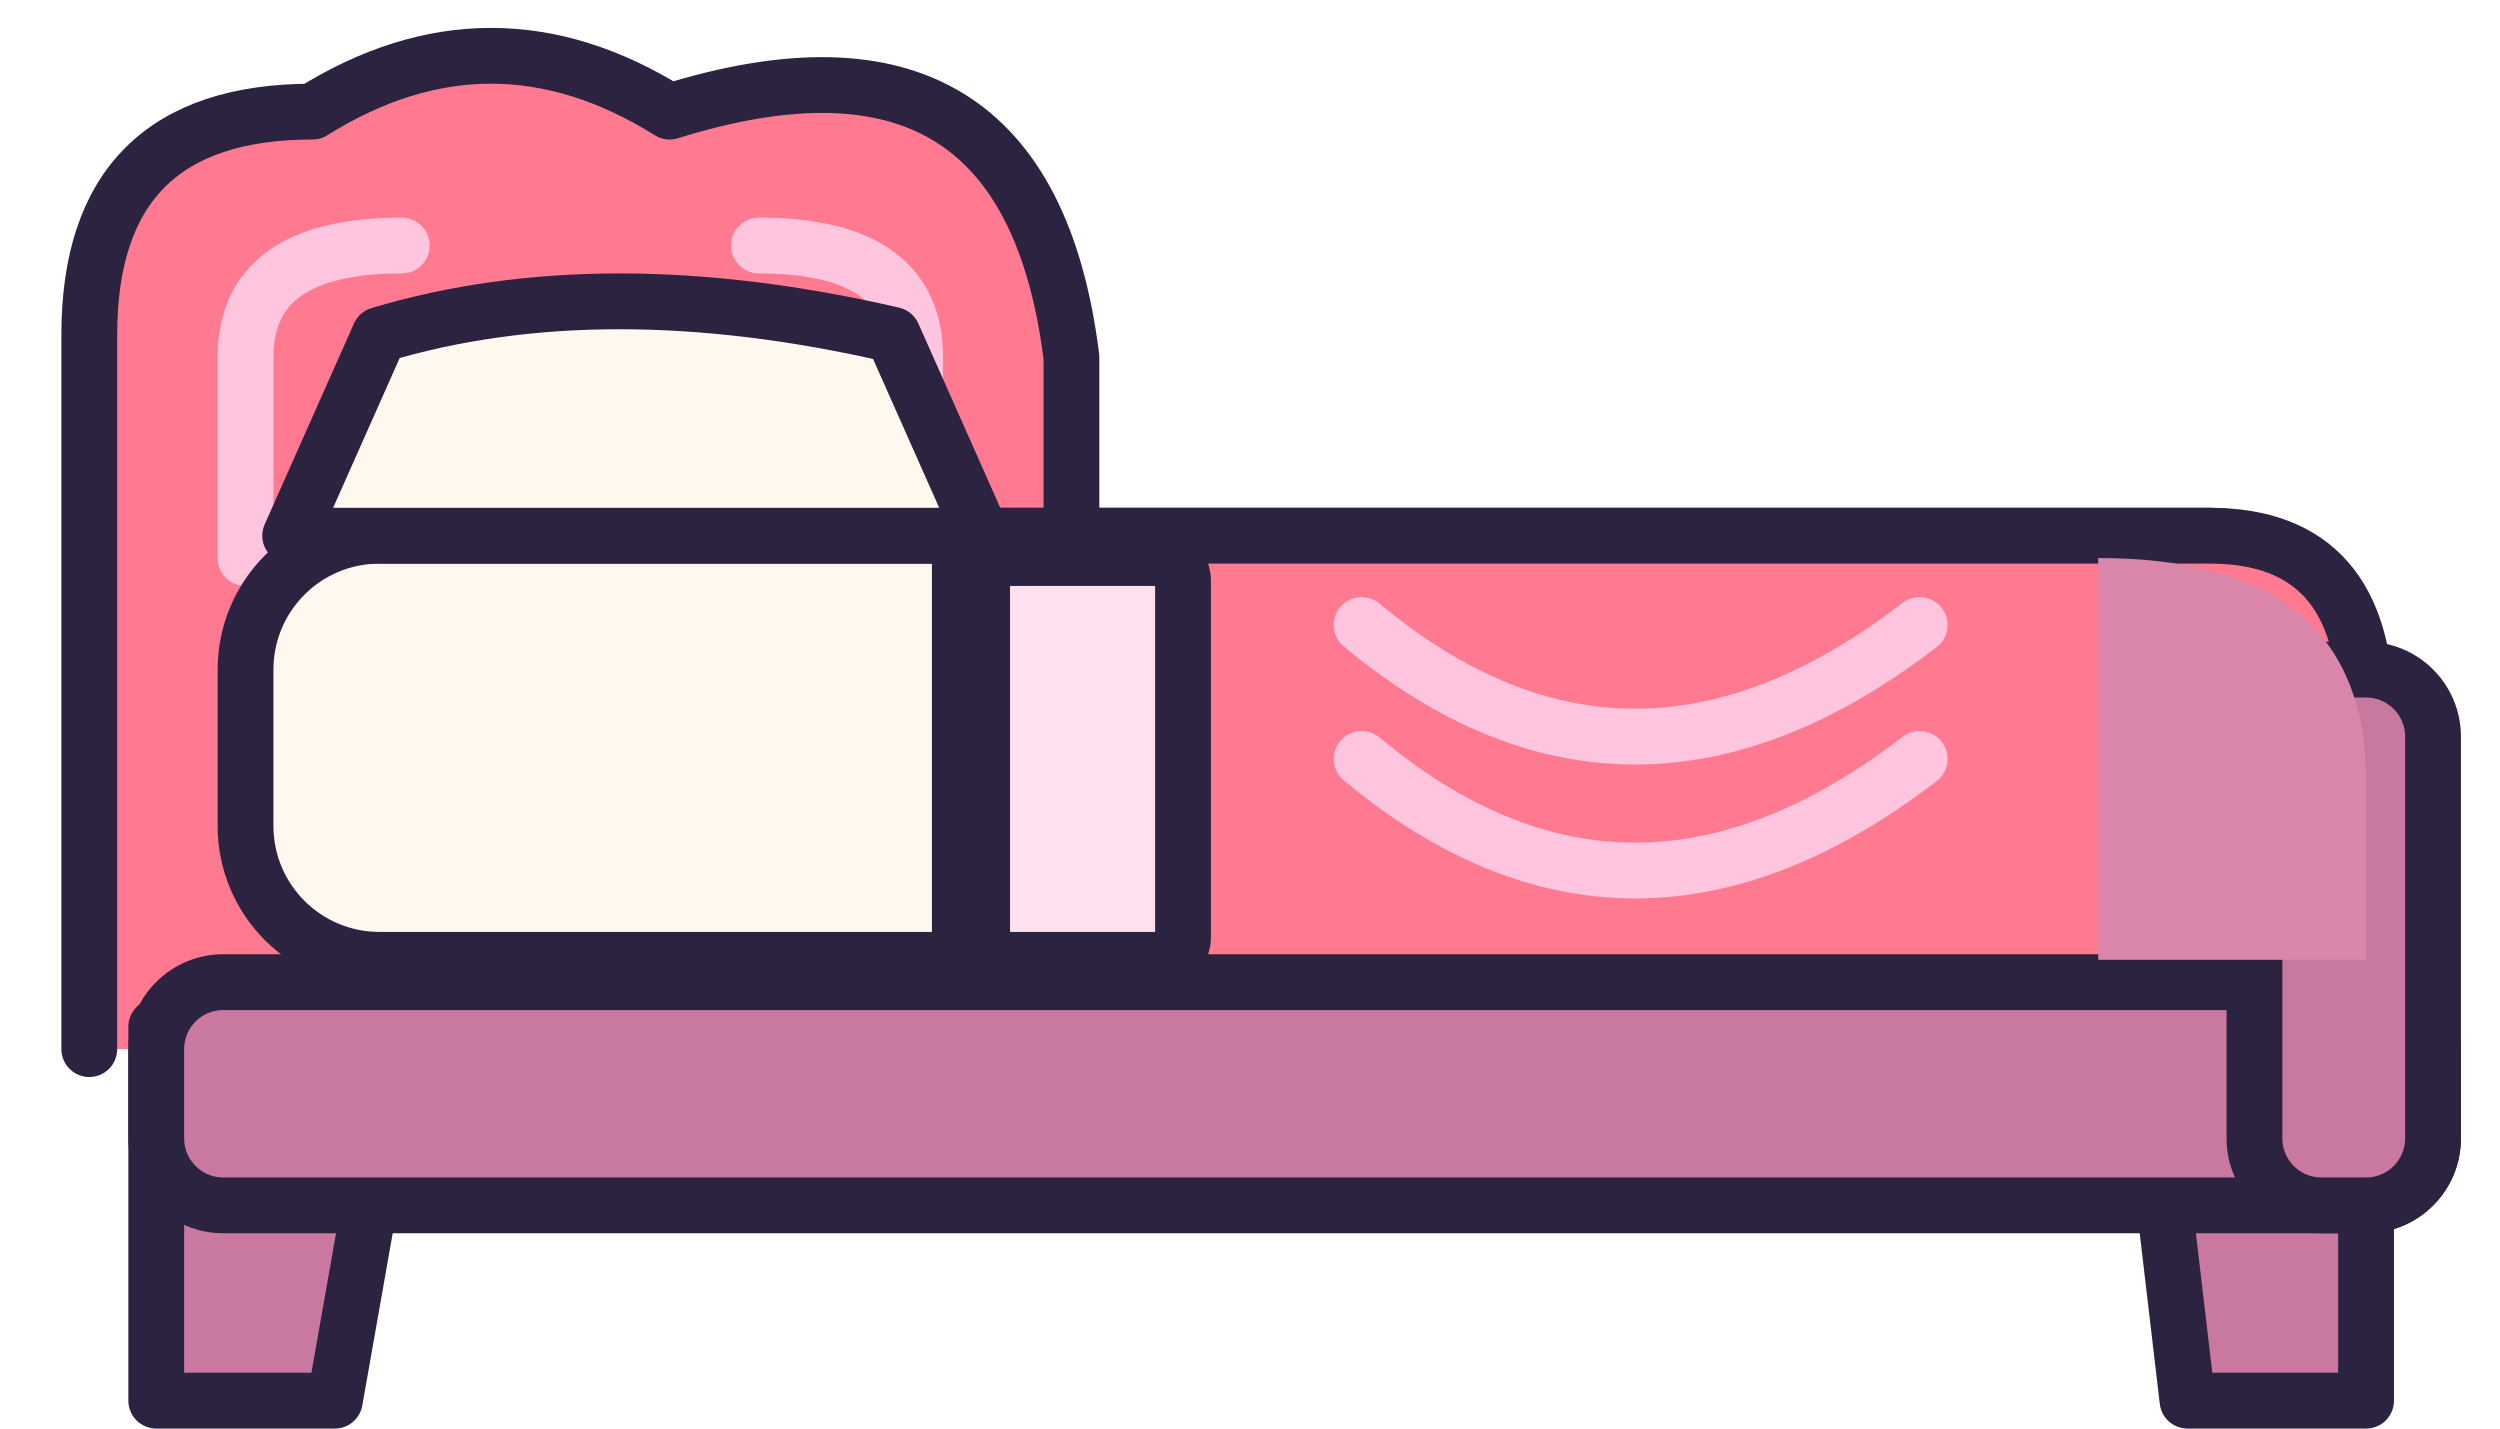
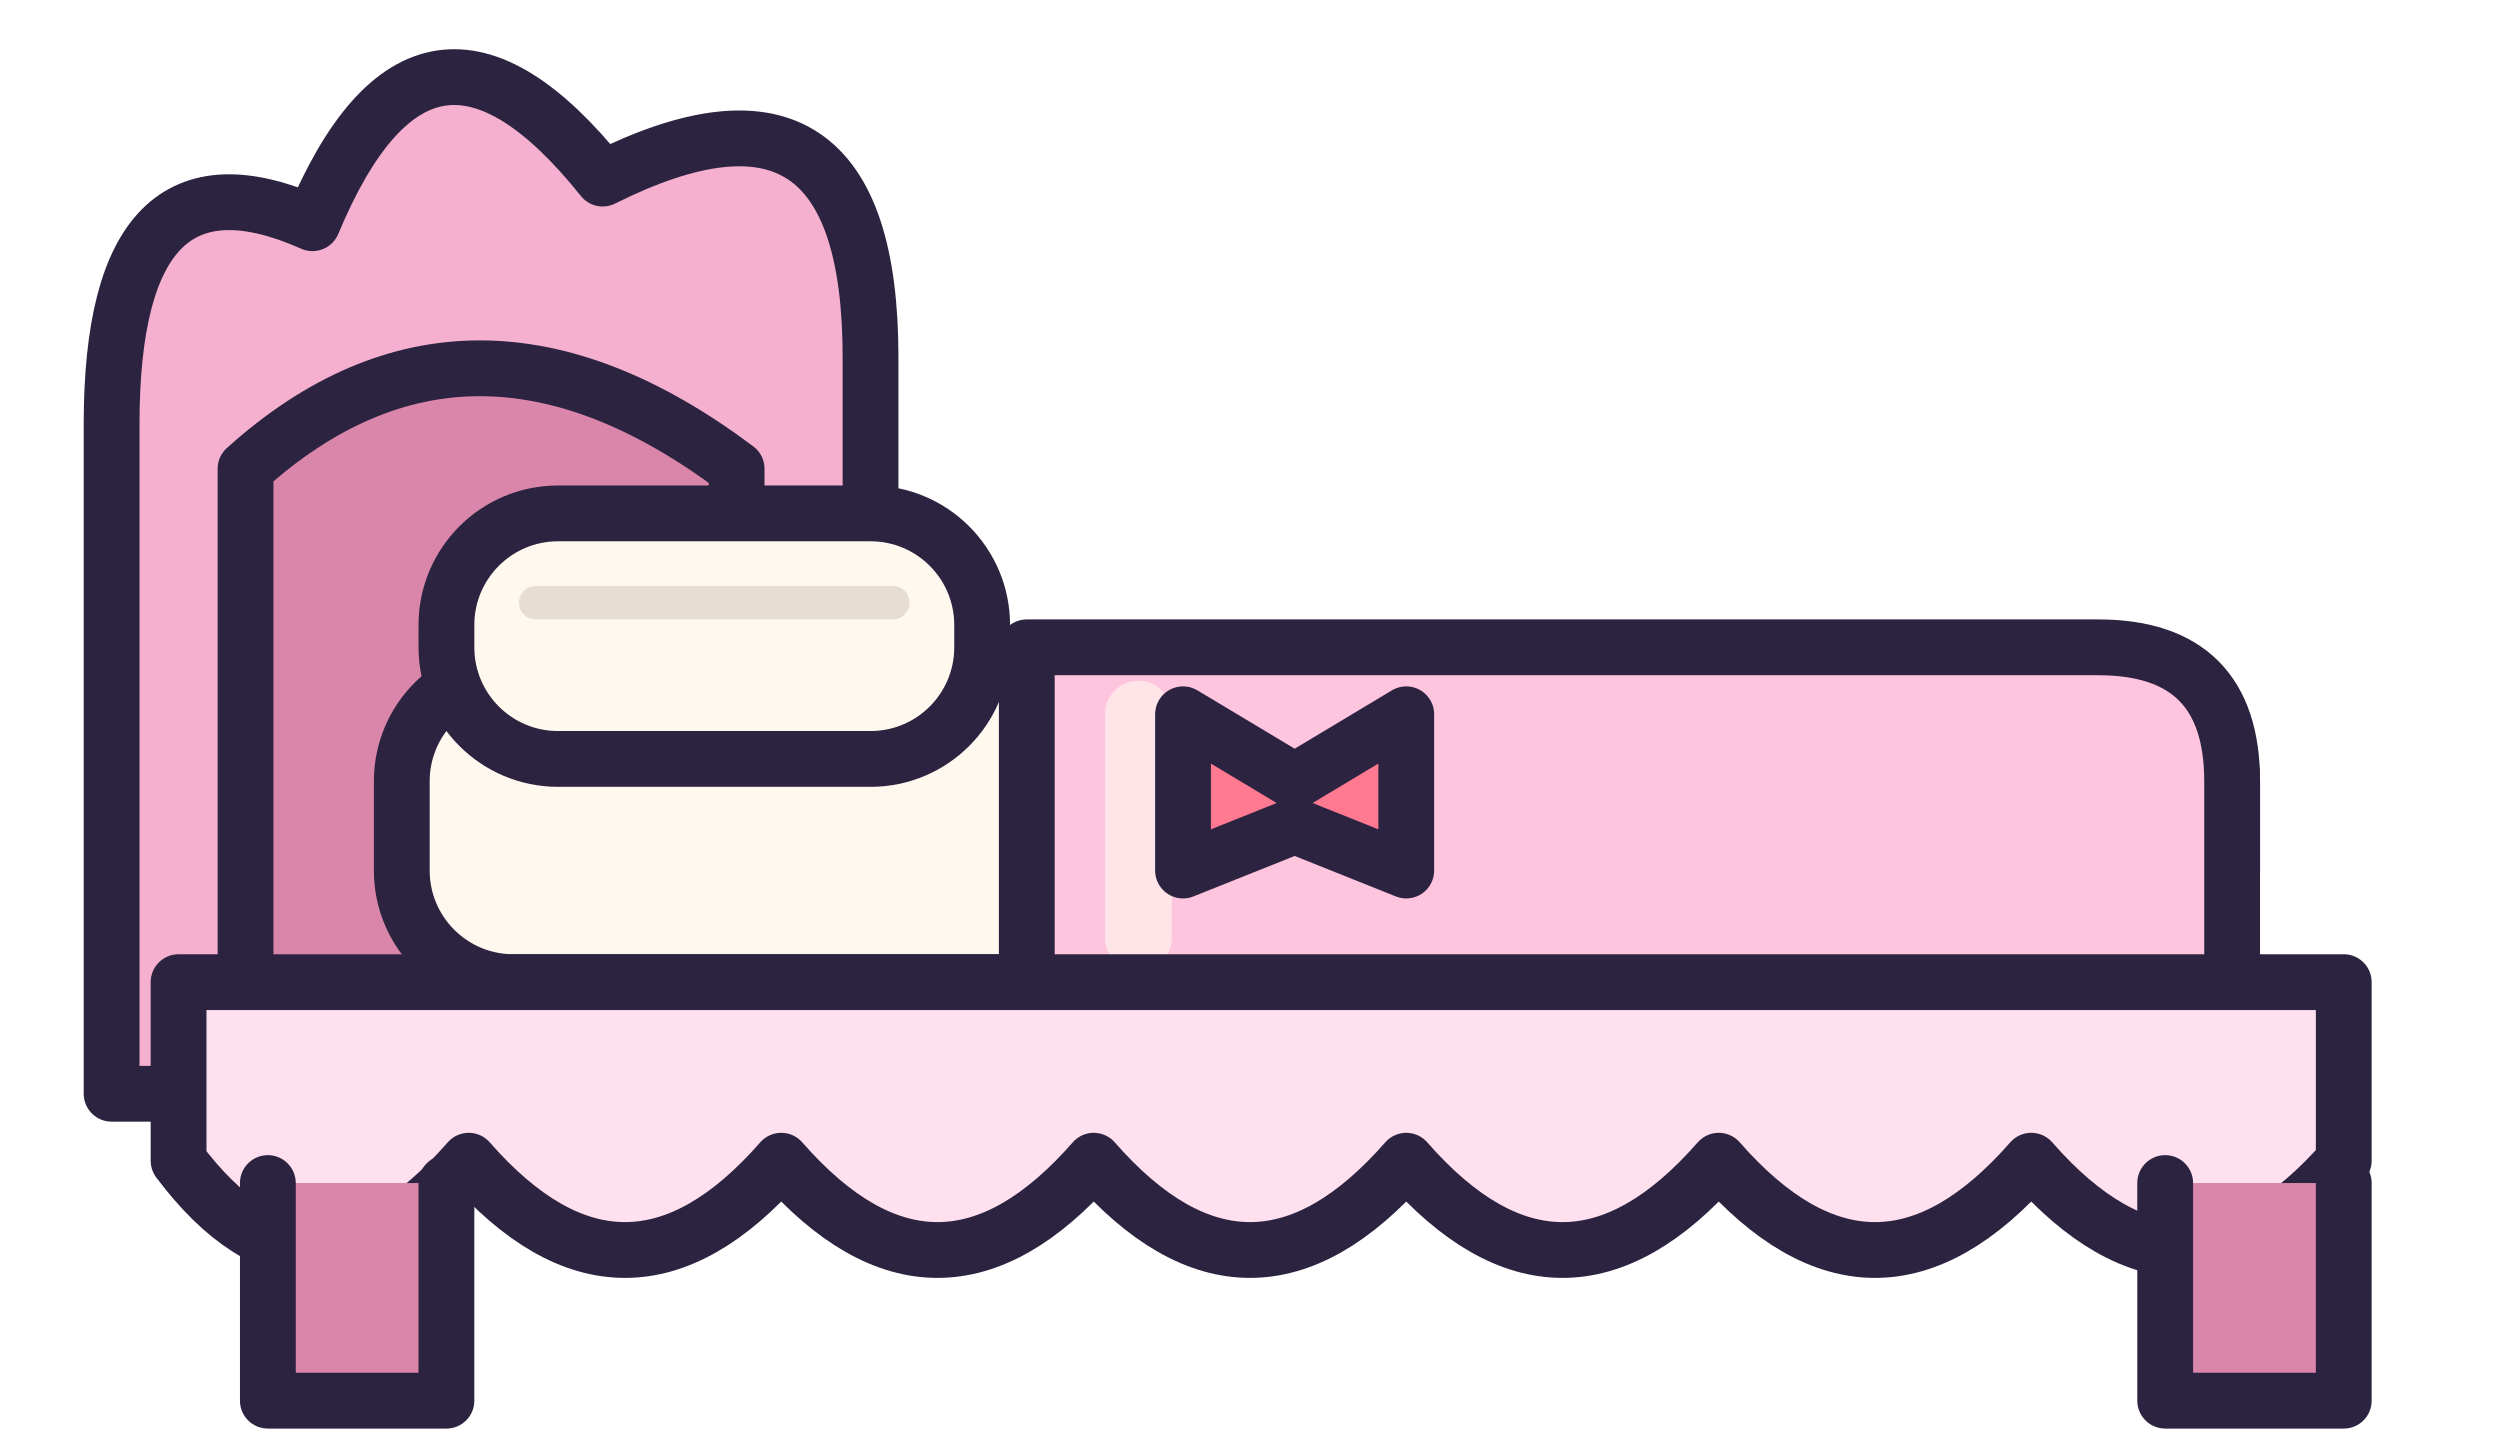
<svg xmlns="http://www.w3.org/2000/svg" width="112" height="64" viewBox="0 0 112 64">
  <g stroke="#2b2340" stroke-width="2.5" stroke-linecap="round" stroke-linejoin="round">
-     <path d="M4 47V15q0-10 10-10 8-5 16 0 16-5 18 11v31" fill="#ff7a90" vector-effect="non-scaling-stroke" />
-     <path d="M11 25V16q0-5 7-5m16 0q7 0 7 5v9" fill="none" stroke="#ffc5de" stroke-width="2.5" vector-effect="non-scaling-stroke" />
-     <path d="M7 46v16.75h8l3-17m78 0 2 17h8V46" fill="#c9789f" vector-effect="non-scaling-stroke" />
-     <rect x="11" y="24" width="94" height="19" rx="6" fill="#fff8ef" vector-effect="non-scaling-stroke" />
-     <path d="M17 15q10-3 23 0l4 9H13Z" fill="#fff8ef" vector-effect="non-scaling-stroke" />
-     <path d="M43 24h56q7 0 7 8v14H43Z" fill="#ff7a90" vector-effect="non-scaling-stroke" />
-     <rect x="7" y="44" width="102" height="10" rx="3" fill="#c9789f" vector-effect="non-scaling-stroke" />
-     <rect x="101" y="30" width="8" height="24" rx="3" fill="#c9789f" vector-effect="non-scaling-stroke" />
-     <path d="M94 25q12 0 12 10v8H94Z" fill="#d986aa" stroke="none" vector-effect="non-scaling-stroke" />
-     <rect x="44" y="25" width="9" height="18" rx="1" fill="#ffe0ee" vector-effect="non-scaling-stroke" />
-     <path d="M61 28q12 10 25 0m-25 6q12 10 25 0" fill="none" stroke="#ffc5de" stroke-width="2.5" vector-effect="non-scaling-stroke" />
+     <path d="M5 49V19q0-13 9-9 5-12 13-2 12-6 12 8v33Z" fill="#f4b0ce" />
+     <path d="M11 21q10-9 22 0v25H11Z" fill="#d986aa" />
+     <rect x="18" y="30" width="82" height="14" rx="5" fill="#fff8ef" />
+     <rect x="20" y="23" width="24" height="11" rx="5" fill="#fff8ef" />
+     <path d="M24 27h16" stroke="#e6ddd3" fill="none" stroke-width="1.5" />
+     <path d="M46 29h48q6 0 6 6v10H46Z" fill="#ffc5de" />
+     <path d="M51 32v10" fill="none" stroke="#fff8ef" opacity=".6" stroke-width="3" />
+     <path d="M8 44h97v8q-7 8-14 0-7 8-14 0-7 8-14 0-7 8-14 0-7 8-14 0-7 8-14 0-7 8-13 0Z" fill="#ffe0ee" />
+     <path d="M12 53v9.75h8V53m77 0v9.75h8V53" fill="#d986aa" />
+     <path d="m58 35-5-3v7l5-2 5 2v-7Z" fill="#ff7a90" />
  </g>
</svg>
